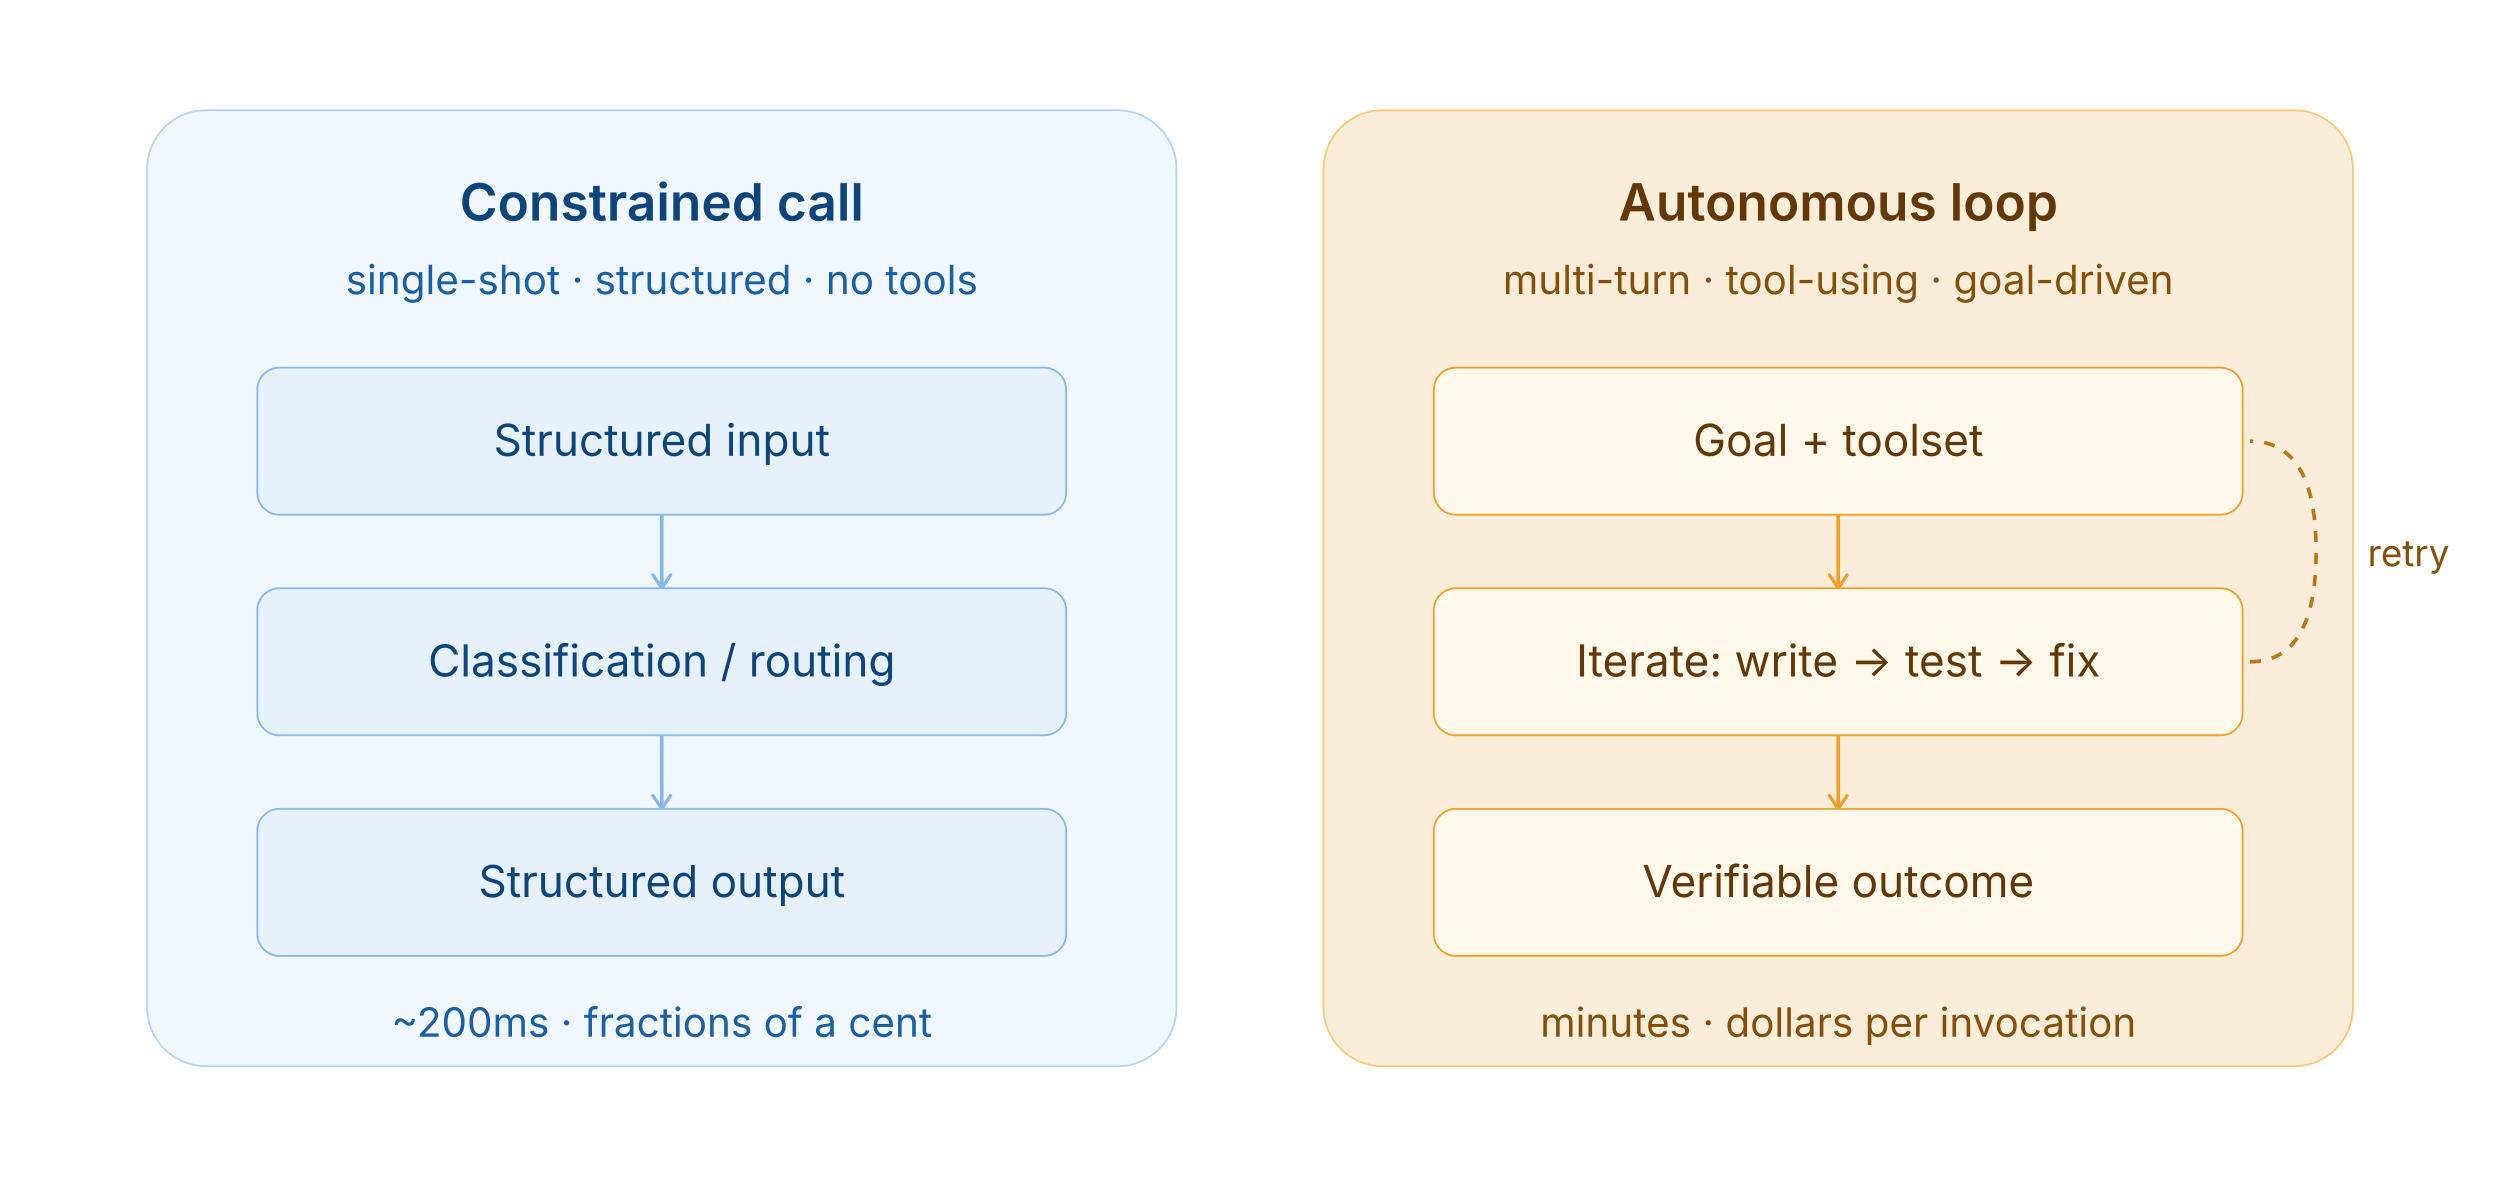
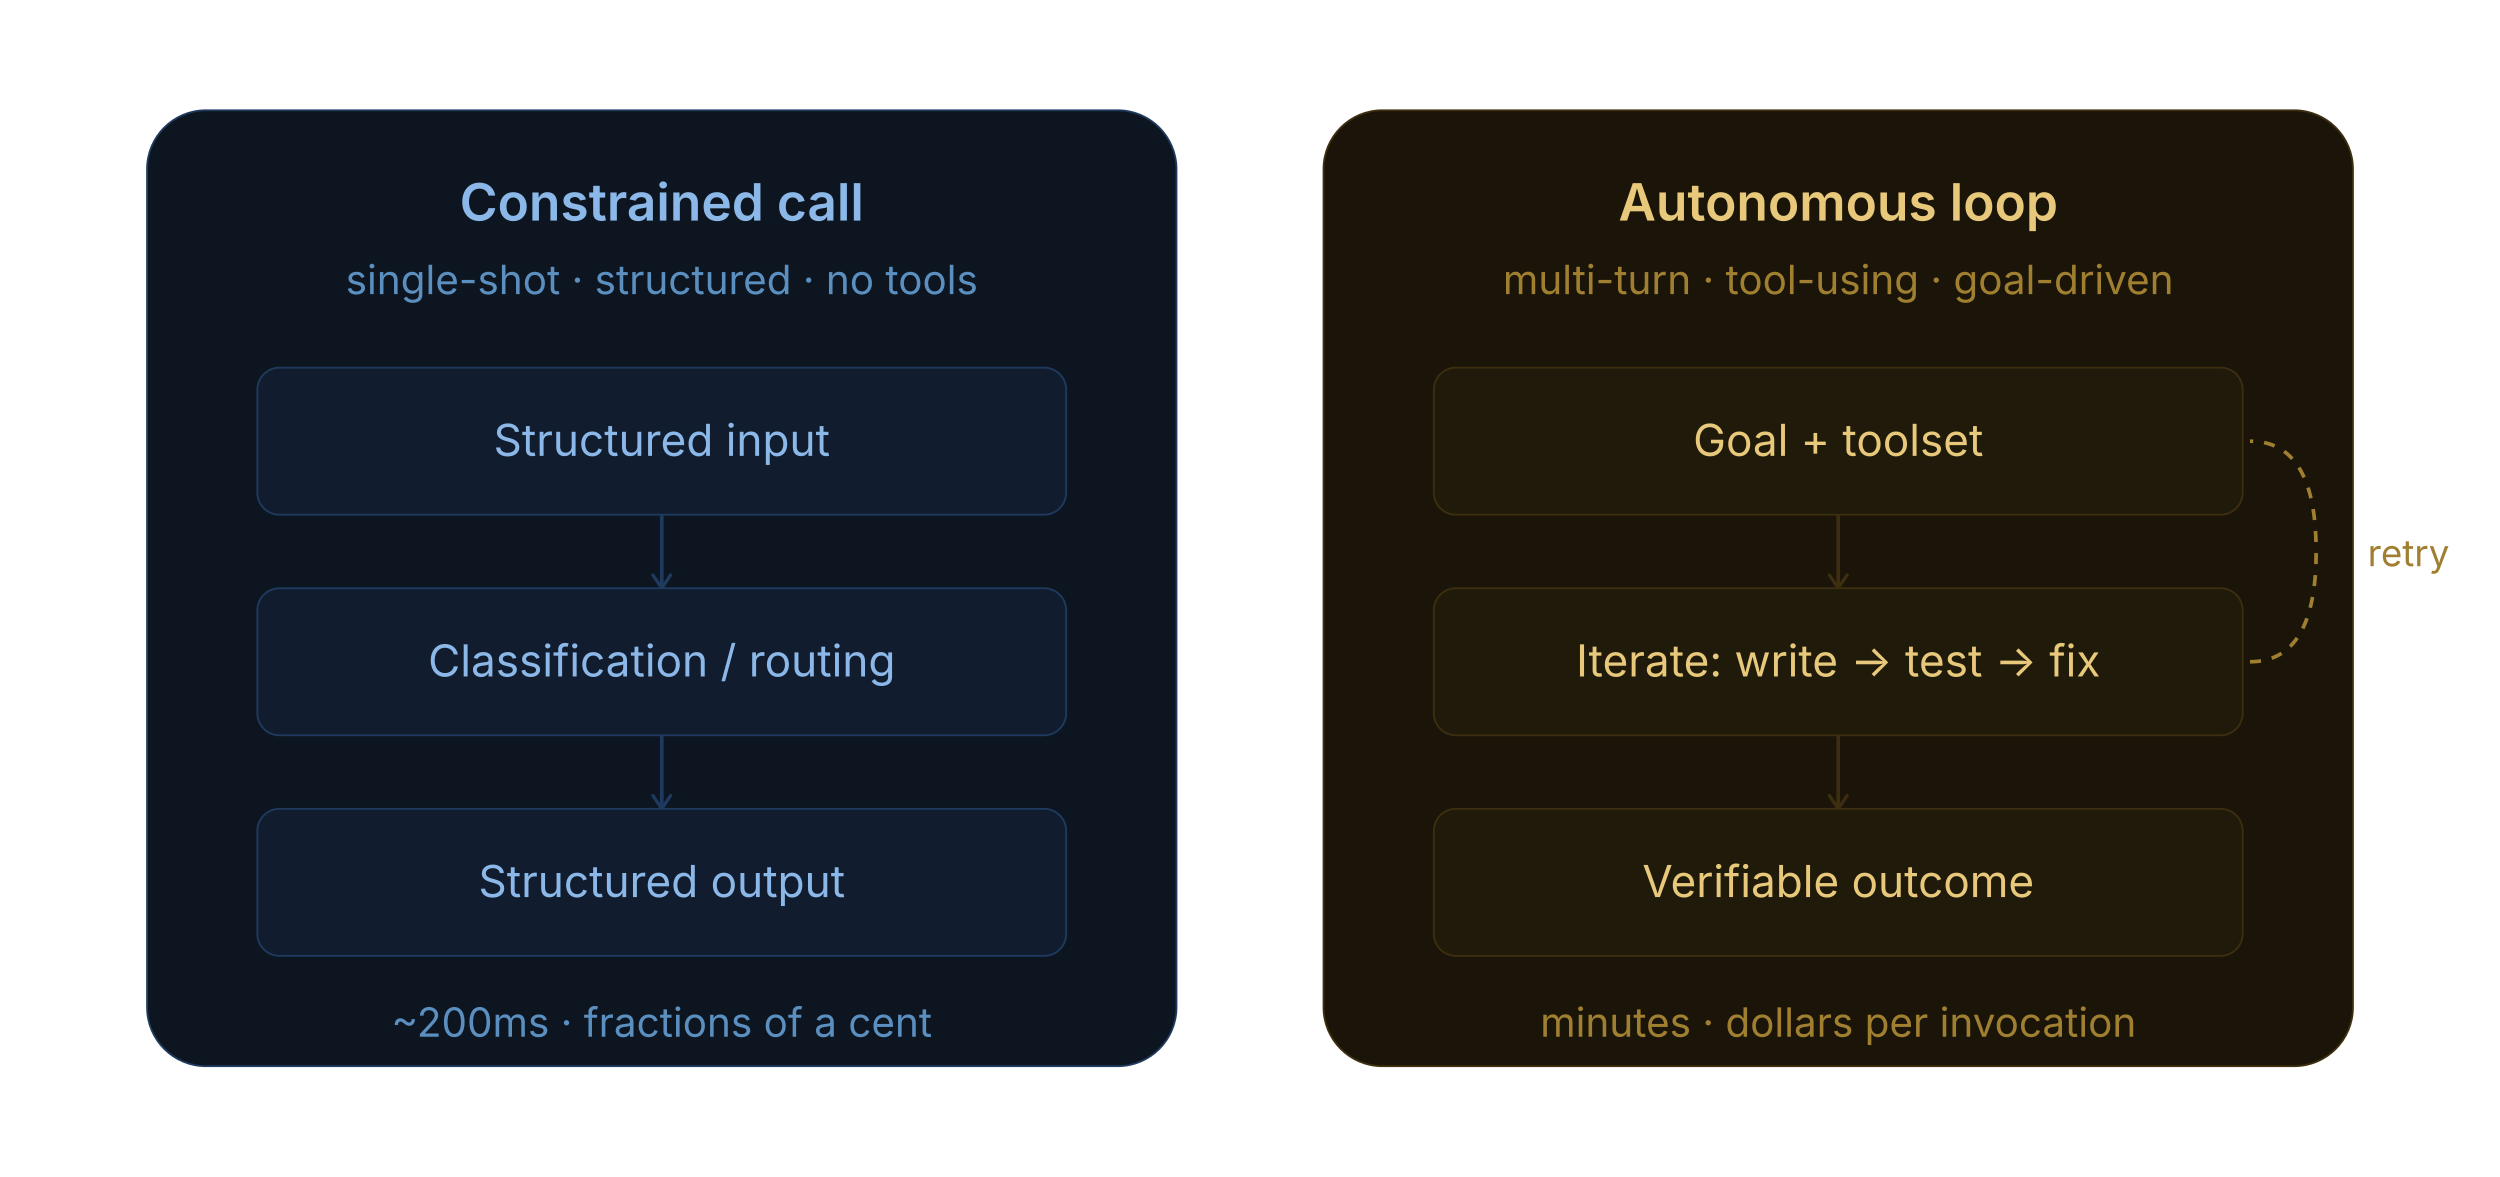
<svg xmlns="http://www.w3.org/2000/svg" viewBox="0 0 680 320">
  <defs>
    <marker id="d1a" viewBox="0 0 10 10" refX="8" refY="5" markerWidth="6" markerHeight="6" orient="auto-start-reverse">
      <path d="M2 1L8 5L2 9" fill="none" stroke="context-stroke" stroke-width="1.5" stroke-linecap="round" stroke-linejoin="round" />
    </marker>
  </defs>
-   <rect x="40" y="30" width="280" height="260" rx="16" fill="#F0F7FF" stroke="#B5D4F4" stroke-width="0.5" />
-   <text x="180" y="60" text-anchor="middle" font-family="Inter, sans-serif" font-size="14" font-weight="600" fill="#0C447C">Constrained call</text>
-   <text x="180" y="80" text-anchor="middle" font-family="Inter, sans-serif" font-size="11" fill="#185FA5">single-shot · structured · no tools</text>
-   <rect x="70" y="100" width="220" height="40" rx="6" fill="#E6F1FB" stroke="#85B7EB" stroke-width="0.5" />
-   <text x="180" y="124" text-anchor="middle" font-family="Inter, sans-serif" font-size="12" fill="#0C447C">Structured input</text>
-   <line x1="180" y1="140" x2="180" y2="160" stroke="#85B7EB" stroke-width="1" marker-end="url(#d1a)" />
-   <rect x="70" y="160" width="220" height="40" rx="6" fill="#E6F1FB" stroke="#85B7EB" stroke-width="0.5" />
-   <text x="180" y="184" text-anchor="middle" font-family="Inter, sans-serif" font-size="12" fill="#0C447C">Classification / routing</text>
-   <line x1="180" y1="200" x2="180" y2="220" stroke="#85B7EB" stroke-width="1" marker-end="url(#d1a)" />
-   <rect x="70" y="220" width="220" height="40" rx="6" fill="#E6F1FB" stroke="#85B7EB" stroke-width="0.5" />
-   <text x="180" y="244" text-anchor="middle" font-family="Inter, sans-serif" font-size="12" fill="#0C447C">Structured output</text>
-   <text x="180" y="282" text-anchor="middle" font-family="Inter, sans-serif" font-size="11" fill="#185FA5">~200ms · fractions of a cent</text>
-   <rect x="360" y="30" width="280" height="260" rx="16" fill="#FAEEDA" stroke="#FAC775" stroke-width="0.5" />
-   <text x="500" y="60" text-anchor="middle" font-family="Inter, sans-serif" font-size="14" font-weight="600" fill="#633806">Autonomous loop</text>
-   <text x="500" y="80" text-anchor="middle" font-family="Inter, sans-serif" font-size="11" fill="#854F0B">multi-turn · tool-using · goal-driven</text>
-   <rect x="390" y="100" width="220" height="40" rx="6" fill="#FFF8EB" stroke="#EF9F27" stroke-width="0.5" />
-   <text x="500" y="124" text-anchor="middle" font-family="Inter, sans-serif" font-size="12" fill="#633806">Goal + toolset</text>
-   <line x1="500" y1="140" x2="500" y2="160" stroke="#EF9F27" stroke-width="1" marker-end="url(#d1a)" />
-   <rect x="390" y="160" width="220" height="40" rx="6" fill="#FFF8EB" stroke="#EF9F27" stroke-width="0.5" />
-   <text x="500" y="184" text-anchor="middle" font-family="Inter, sans-serif" font-size="12" fill="#633806">Iterate: write → test → fix</text>
-   <path d="M612 180 Q 630 180, 630 150 Q 630 120, 612 120" fill="none" stroke="#BA7517" stroke-width="1" stroke-dasharray="3 3" />
-   <text x="644" y="154" font-family="Inter, sans-serif" font-size="10" fill="#854F0B">retry</text>
-   <line x1="500" y1="200" x2="500" y2="220" stroke="#EF9F27" stroke-width="1" marker-end="url(#d1a)" />
-   <rect x="390" y="220" width="220" height="40" rx="6" fill="#FFF8EB" stroke="#EF9F27" stroke-width="0.5" />
-   <text x="500" y="244" text-anchor="middle" font-family="Inter, sans-serif" font-size="12" fill="#633806">Verifiable outcome</text>
-   <text x="500" y="282" text-anchor="middle" font-family="Inter, sans-serif" font-size="11" fill="#854F0B">minutes · dollars per invocation</text>
+   <rect x="40" y="30" width="280" height="260" rx="16" fill="#0d1520" stroke="#1e3a5f" stroke-width="0.5" />
+   <text x="180" y="60" text-anchor="middle" font-family="Inter, sans-serif" font-size="14" font-weight="600" fill="#8BB8E8">Constrained call</text>
+   <text x="180" y="80" text-anchor="middle" font-family="Inter, sans-serif" font-size="11" fill="#5a8fbf">single-shot · structured · no tools</text>
+   <rect x="70" y="100" width="220" height="40" rx="6" fill="#111d2e" stroke="#1e3a5f" stroke-width="0.5" />
+   <text x="180" y="124" text-anchor="middle" font-family="Inter, sans-serif" font-size="12" fill="#8BB8E8">Structured input</text>
+   <line x1="180" y1="140" x2="180" y2="160" stroke="#1e3a5f" stroke-width="1" marker-end="url(#d1a)" />
+   <rect x="70" y="160" width="220" height="40" rx="6" fill="#111d2e" stroke="#1e3a5f" stroke-width="0.5" />
+   <text x="180" y="184" text-anchor="middle" font-family="Inter, sans-serif" font-size="12" fill="#8BB8E8">Classification / routing</text>
+   <line x1="180" y1="200" x2="180" y2="220" stroke="#1e3a5f" stroke-width="1" marker-end="url(#d1a)" />
+   <rect x="70" y="220" width="220" height="40" rx="6" fill="#111d2e" stroke="#1e3a5f" stroke-width="0.5" />
+   <text x="180" y="244" text-anchor="middle" font-family="Inter, sans-serif" font-size="12" fill="#8BB8E8">Structured output</text>
+   <text x="180" y="282" text-anchor="middle" font-family="Inter, sans-serif" font-size="11" fill="#5a8fbf">~200ms · fractions of a cent</text>
+   <rect x="360" y="30" width="280" height="260" rx="16" fill="#1a1508" stroke="#3d2e10" stroke-width="0.5" />
+   <text x="500" y="60" text-anchor="middle" font-family="Inter, sans-serif" font-size="14" font-weight="600" fill="#e8c87a">Autonomous loop</text>
+   <text x="500" y="80" text-anchor="middle" font-family="Inter, sans-serif" font-size="11" fill="#a08030">multi-turn · tool-using · goal-driven</text>
+   <rect x="390" y="100" width="220" height="40" rx="6" fill="#1f1a0a" stroke="#3d2e10" stroke-width="0.5" />
+   <text x="500" y="124" text-anchor="middle" font-family="Inter, sans-serif" font-size="12" fill="#e8c87a">Goal + toolset</text>
+   <line x1="500" y1="140" x2="500" y2="160" stroke="#3d2e10" stroke-width="1" marker-end="url(#d1a)" />
+   <rect x="390" y="160" width="220" height="40" rx="6" fill="#1f1a0a" stroke="#3d2e10" stroke-width="0.5" />
+   <text x="500" y="184" text-anchor="middle" font-family="Inter, sans-serif" font-size="12" fill="#e8c87a">Iterate: write → test → fix</text>
+   <path d="M612 180 Q 630 180, 630 150 Q 630 120, 612 120" fill="none" stroke="#a08030" stroke-width="1" stroke-dasharray="3 3" />
+   <text x="644" y="154" font-family="Inter, sans-serif" font-size="10" fill="#a08030">retry</text>
+   <line x1="500" y1="200" x2="500" y2="220" stroke="#3d2e10" stroke-width="1" marker-end="url(#d1a)" />
+   <rect x="390" y="220" width="220" height="40" rx="6" fill="#1f1a0a" stroke="#3d2e10" stroke-width="0.5" />
+   <text x="500" y="244" text-anchor="middle" font-family="Inter, sans-serif" font-size="12" fill="#e8c87a">Verifiable outcome</text>
+   <text x="500" y="282" text-anchor="middle" font-family="Inter, sans-serif" font-size="11" fill="#a08030">minutes · dollars per invocation</text>
</svg>
